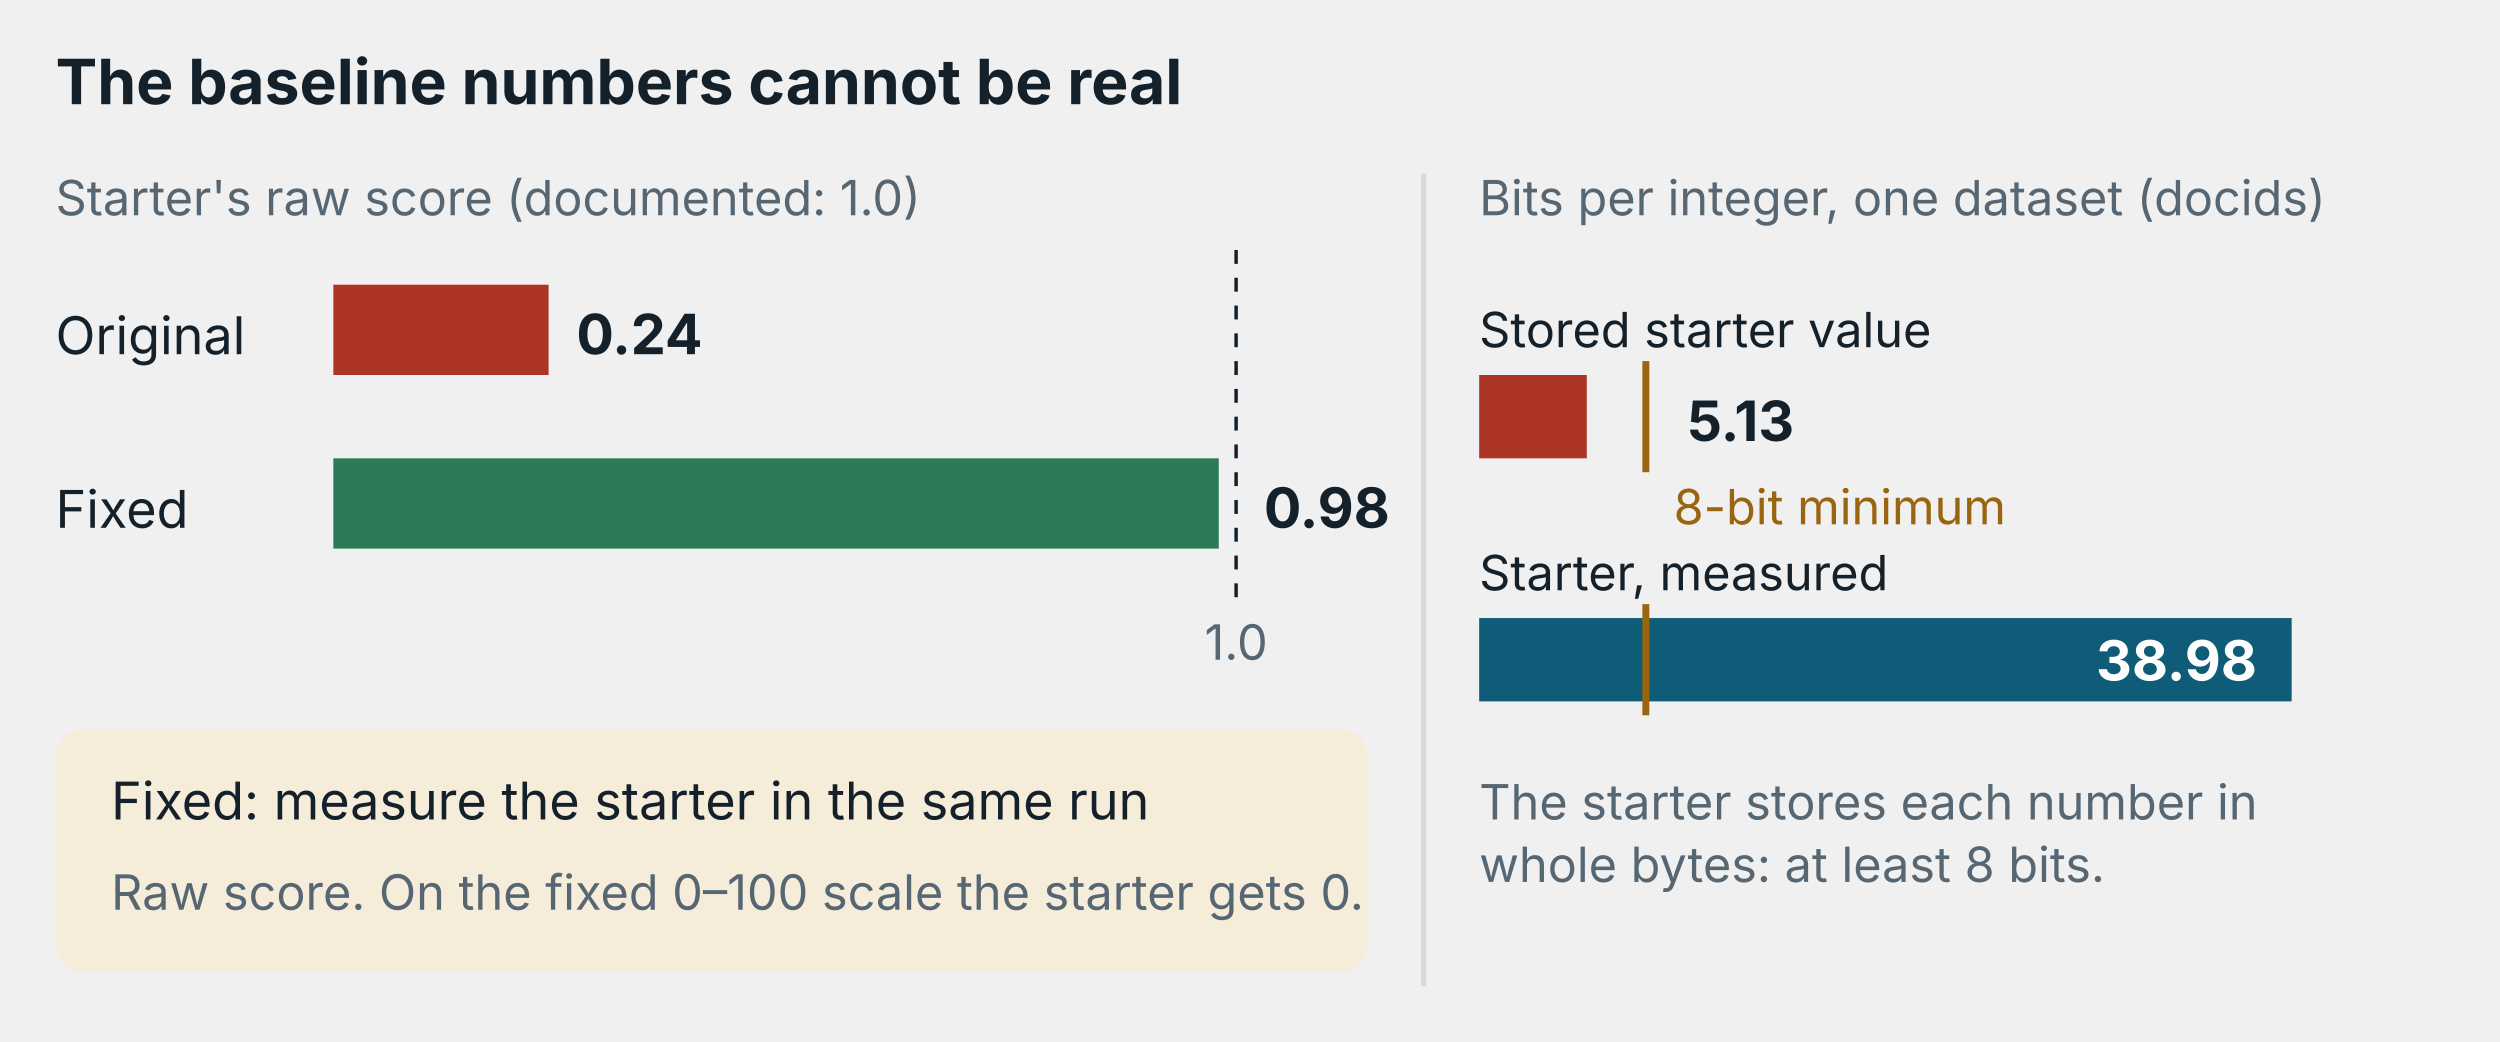
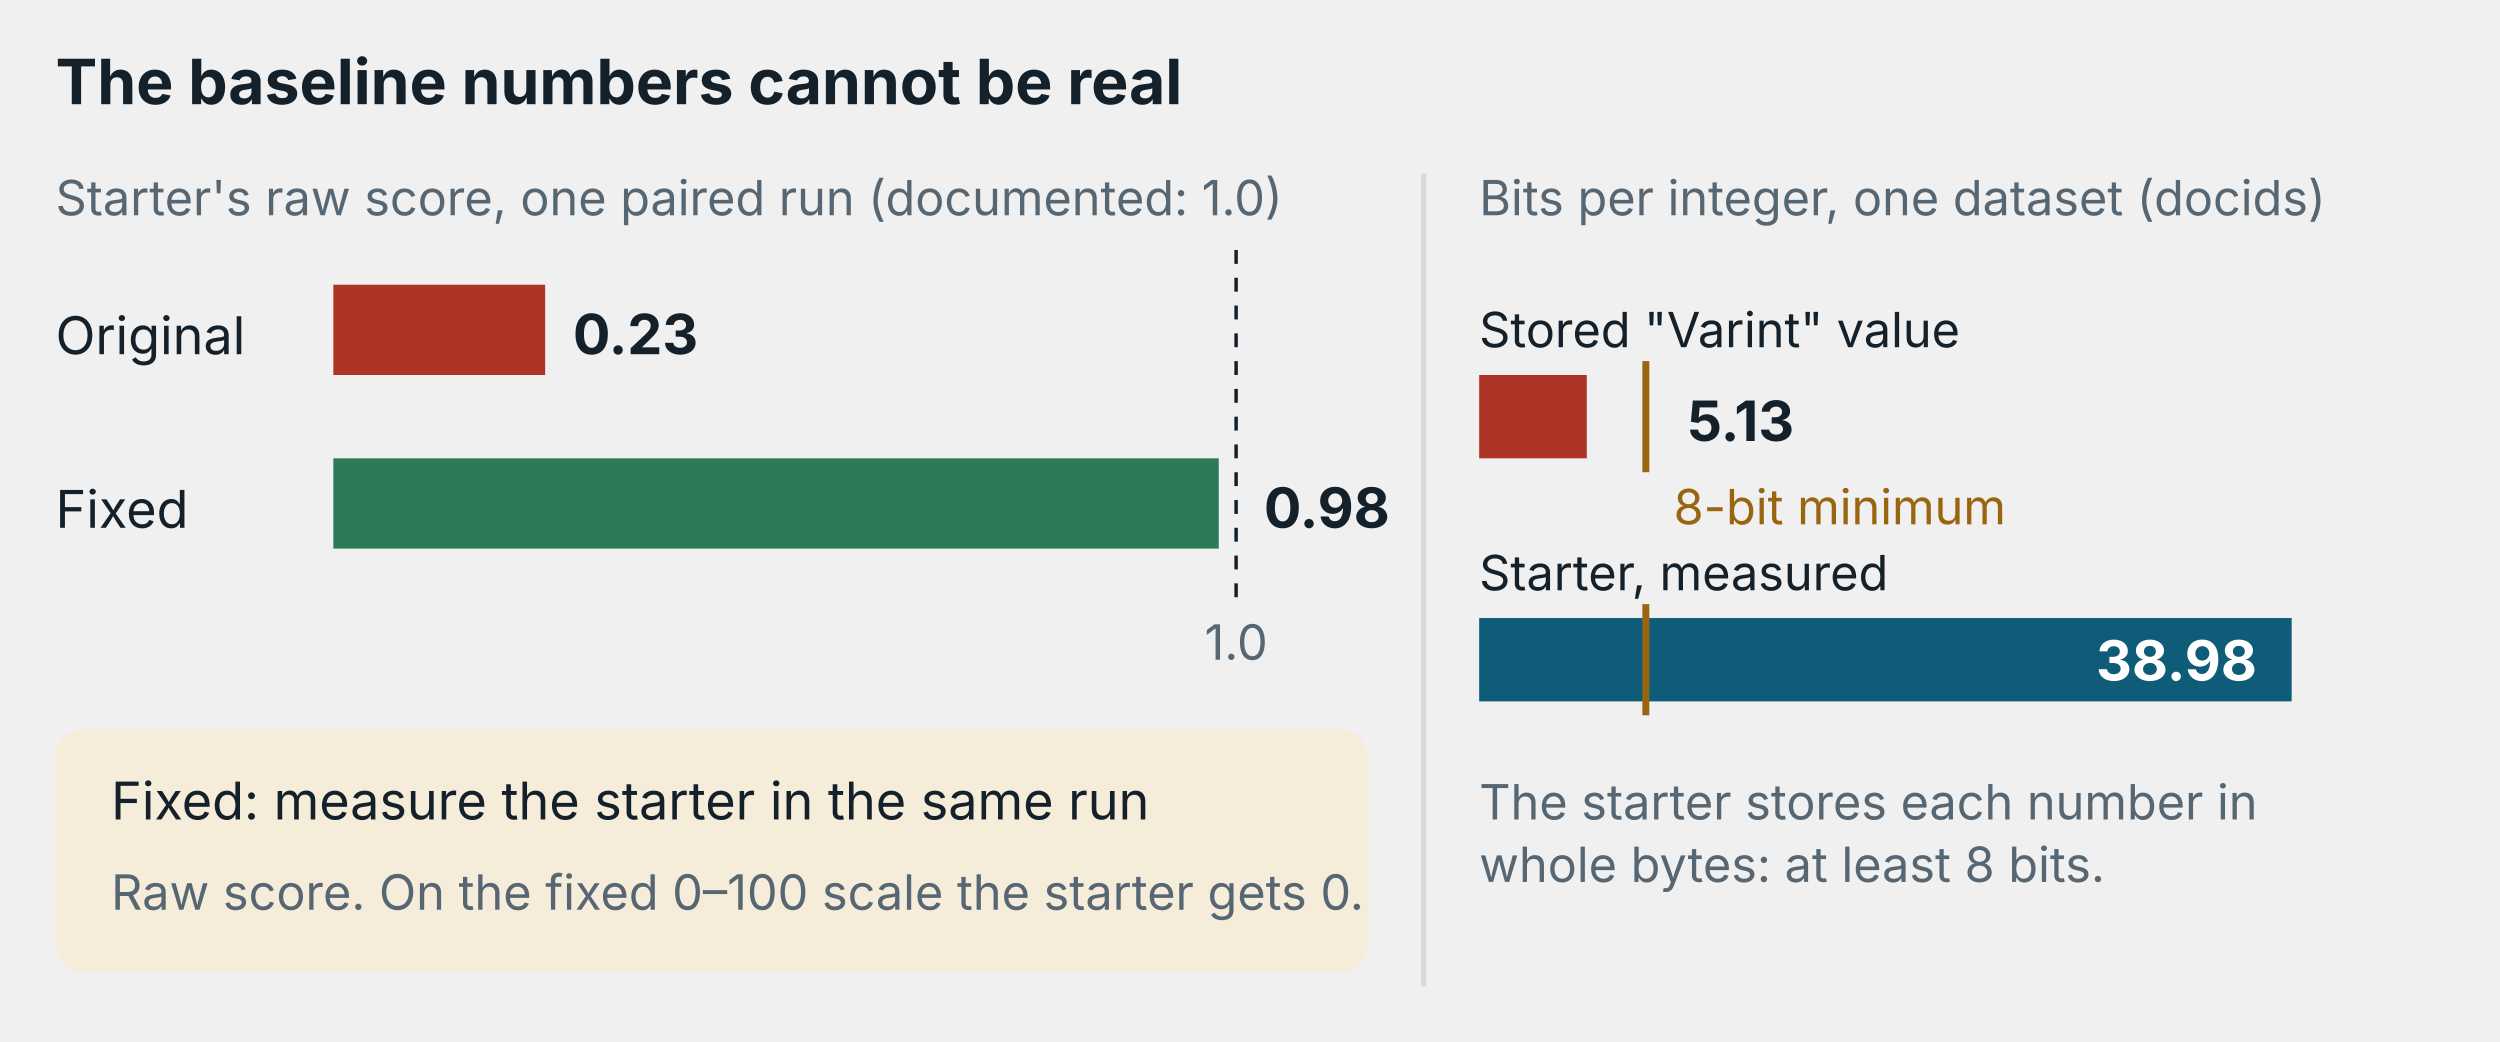
<svg xmlns="http://www.w3.org/2000/svg" viewBox="0 0 720 300" role="img">
  <style>
  .ink{fill:#14212b} .muted{fill:#566773} .rule{stroke:#d3dbe0} .bg{fill:#ffffff}
  .good{fill:#2c7a57} .bad{fill:#ad3528} .warn{fill:#9a6510} .acc{fill:#0f5c78}
  .goodS{stroke:#2c7a57} .badS{stroke:#ad3528} .accS{stroke:#0f5c78} .warnS{stroke:#9a6510} .inkS{stroke:#14212b}
  .goodBg{fill:#e4f2ea} .badBg{fill:#f6e2df} .warnBg{fill:#f6ecda} .accBg{fill:#e3eff4}
  text{font-family:"IBM Plex Sans",system-ui,-apple-system,"Segoe UI",sans-serif}
  @media (prefers-color-scheme: dark){
    .ink{fill:#e2e9ed} .muted{fill:#95a6b1} .rule{stroke:#2a3843} .bg{fill:#152029}
    .good{fill:#6cc79a} .bad{fill:#f08a7c} .warn{fill:#e0a64a} .acc{fill:#6cb6d3}
    .goodS{stroke:#6cc79a} .badS{stroke:#f08a7c} .accS{stroke:#6cb6d3} .warnS{stroke:#e0a64a} .inkS{stroke:#e2e9ed}
    .goodBg{fill:#15302a} .badBg{fill:#3a1f1c} .warnBg{fill:#352a16} .accBg{fill:#16303c}
  }
</style>
  <text x="16" y="30" font-size="18" font-weight="700" class="ink">The baseline numbers cannot be real</text>
-   <text x="16" y="62" font-size="14" class="muted">Starter's raw score (documented: 1.0)</text>
+   <text x="16" y="62" font-size="14" class="muted">Starter's raw score, one paired run (documented: 1.0)</text>
  <text x="16" y="102" font-size="15" class="ink">Original</text>
-   <rect x="96" y="82" width="62" height="26" class="bad" />
-   <text x="166" y="102" font-size="16" font-weight="700" class="ink">0.24</text>
+   <rect x="96" y="82" width="61" height="26" class="bad" />
+   <text x="165" y="102" font-size="16" font-weight="700" class="ink">0.23</text>
  <text x="16" y="152" font-size="15" class="ink">Fixed</text>
  <rect x="96" y="132" width="255" height="26" class="good" />
  <text x="364" y="152" font-size="16" font-weight="700" class="ink">0.98</text>
  <line x1="356" y1="72" x2="356" y2="172" class="inkS" stroke-width="1" stroke-dasharray="4 4" />
  <text x="356" y="190" font-size="14" text-anchor="middle" class="muted">1.0</text>
  <line x1="410" y1="50" x2="410" y2="284" class="rule" stroke-width="1.5" />
  <text x="426" y="62" font-size="14" class="muted">Bits per integer, one dataset (docids)</text>
-   <text x="426" y="100" font-size="14" class="ink">Stored starter value</text>
+   <text x="426" y="100" font-size="14" class="ink">Stored "Varint" value</text>
  <rect x="426" y="108" width="31" height="24" class="bad" />
  <text x="486" y="127" font-size="16" font-weight="700" class="ink">5.13</text>
  <text x="426" y="170" font-size="14" class="ink">Starter, measured</text>
  <rect x="426" y="178" width="234" height="24" class="acc" />
  <text x="650" y="196" font-size="16" font-weight="700" text-anchor="end" class="bg">38.98</text>
  <line x1="474" y1="104" x2="474" y2="136" class="warnS" stroke-width="2" />
  <line x1="474" y1="174" x2="474" y2="206" class="warnS" stroke-width="2" />
  <text x="482" y="151" font-size="14" class="warn">8-bit minimum</text>
  <text x="426" y="236" font-size="14" class="muted">The starter stores each number in</text>
  <text x="426" y="254" font-size="14" class="muted">whole bytes: at least 8 bits.</text>
  <rect x="16" y="210" width="378" height="70" rx="8" class="warnBg" />
  <text x="32" y="236" font-size="15" class="ink">Fixed: measure the starter in the same run</text>
  <text x="32" y="262" font-size="14" class="muted">Raw score. On the fixed 0–100 scale the starter gets 0.</text>
</svg>
